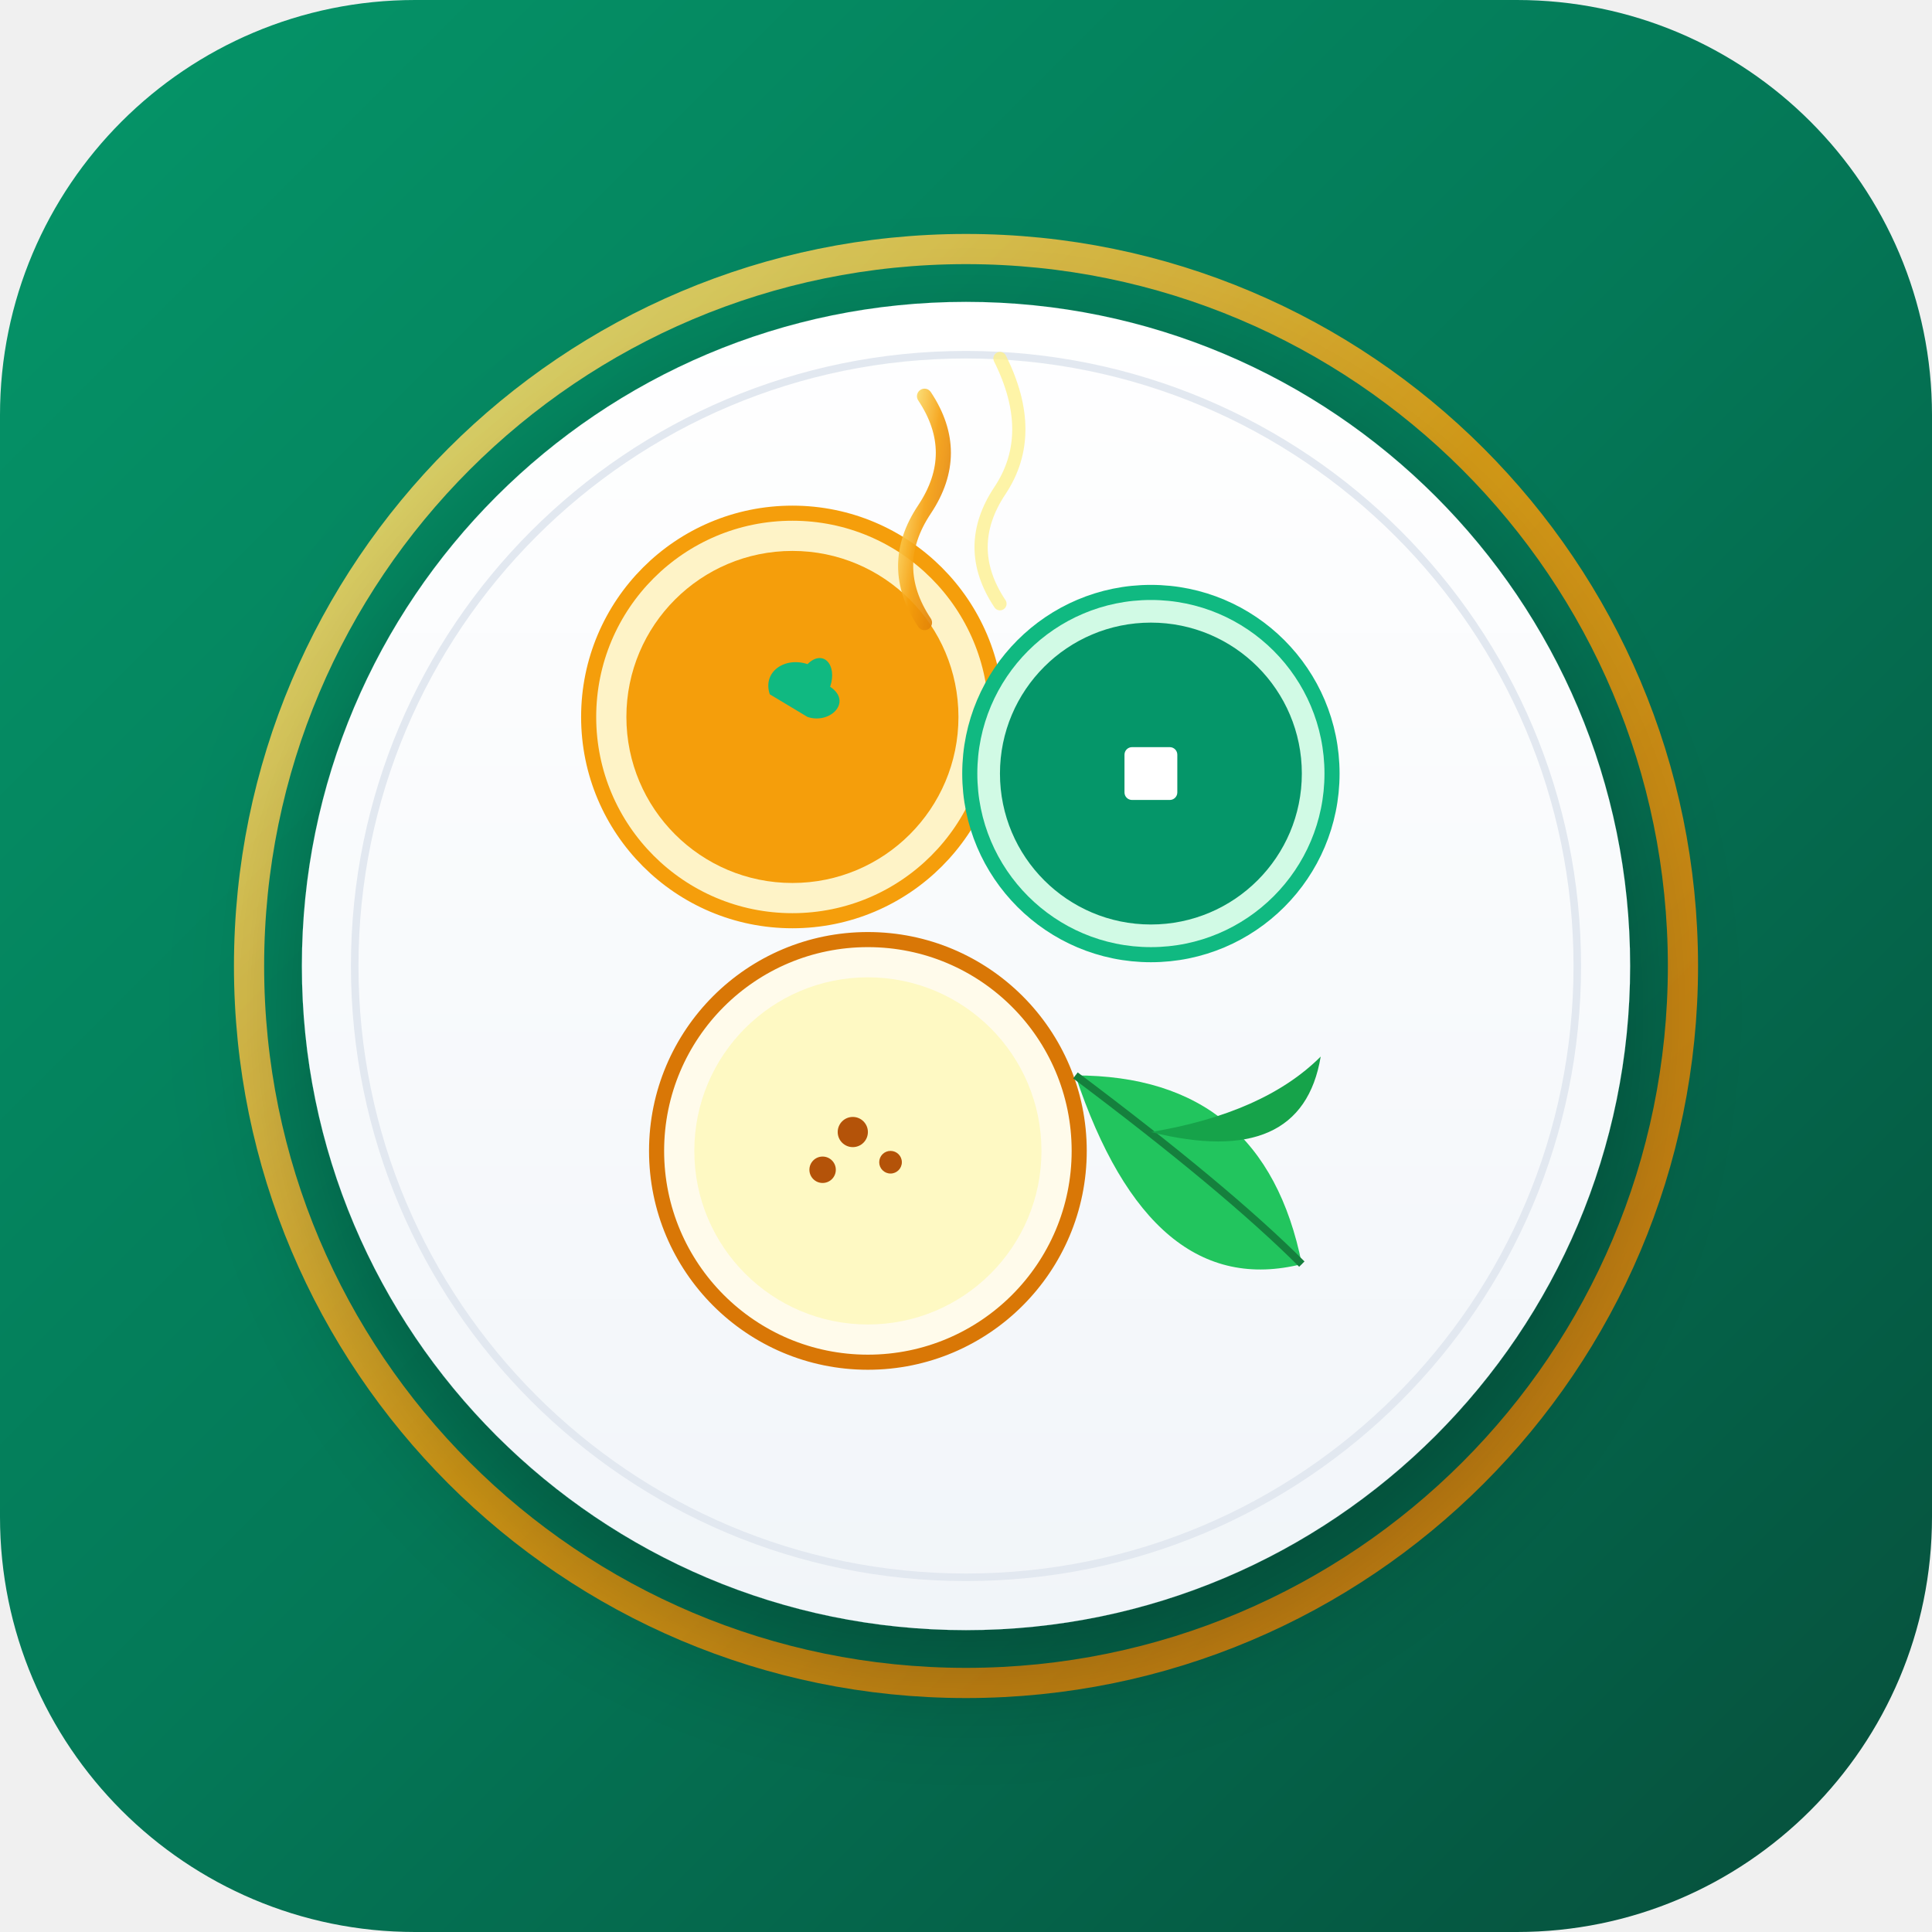
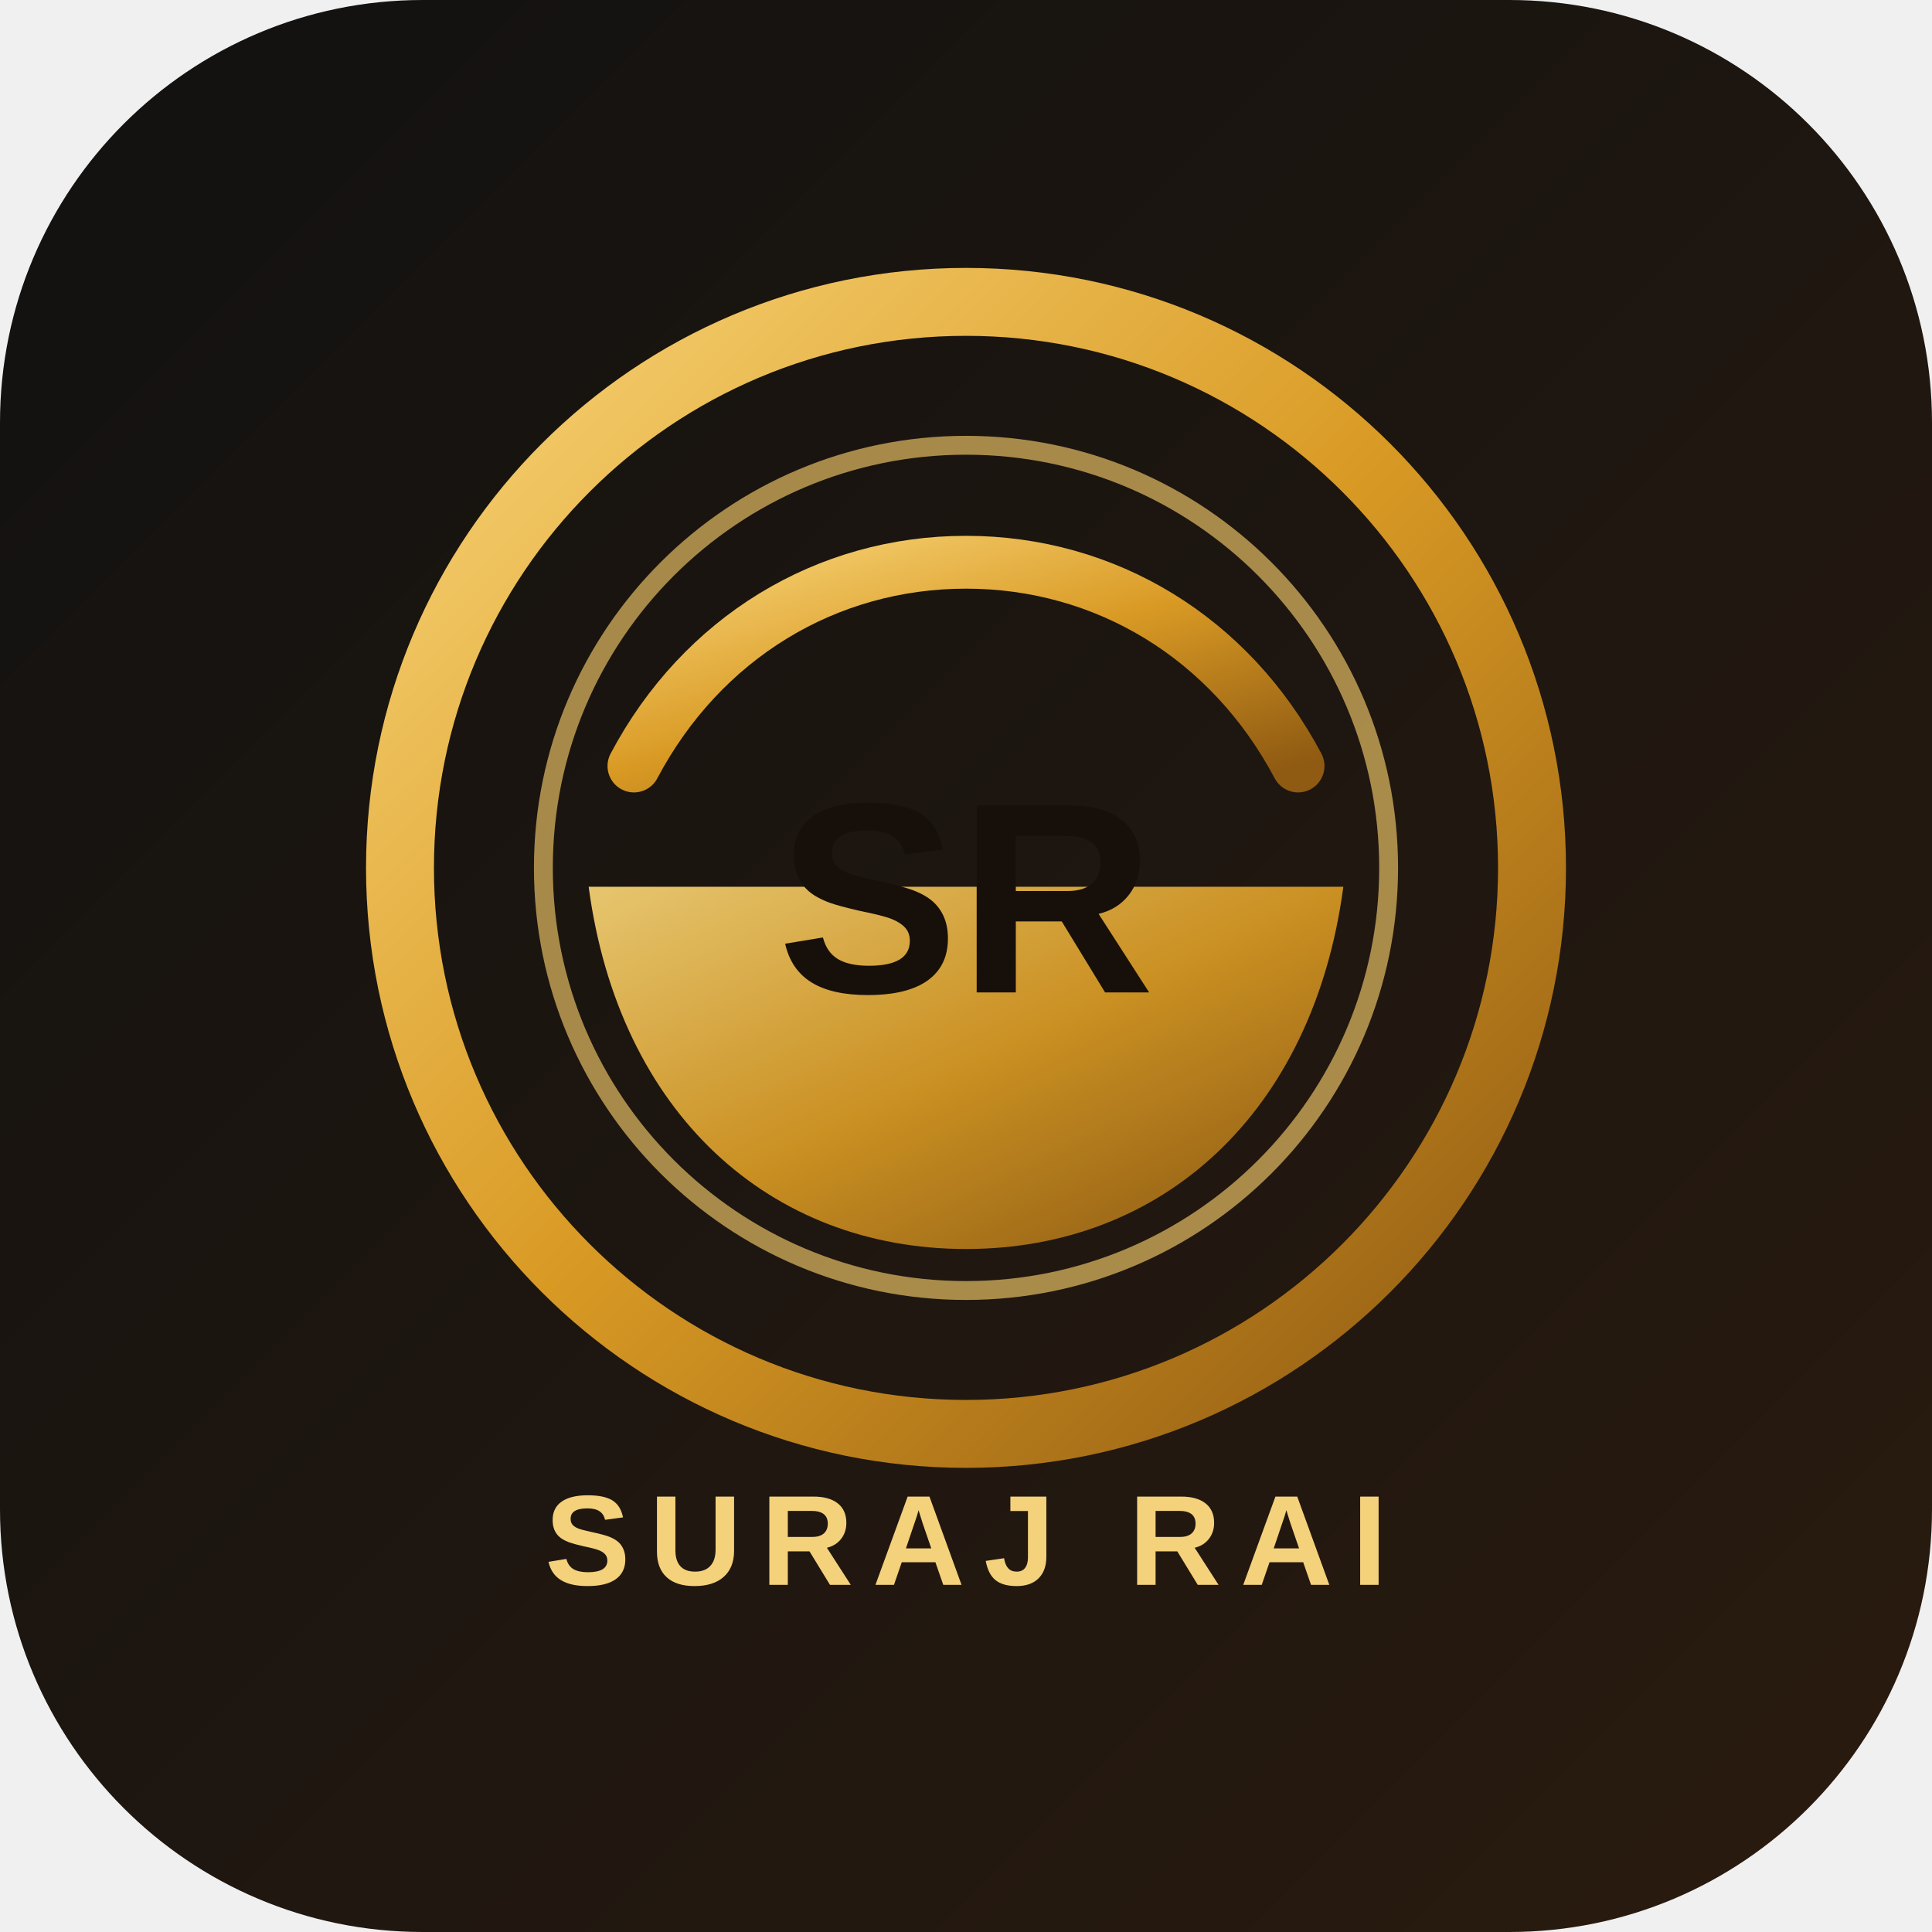
- <svg xmlns="http://www.w3.org/2000/svg" viewBox="0 0 512 512" width="512" height="512">
+ <svg xmlns="http://www.w3.org/2000/svg" viewBox="0 0 512 512">
  <defs>
-     <linearGradient id="bgGrad" x1="0%" y1="0%" x2="100%" y2="100%">
-       <stop offset="0%" stop-color="#059669" />
-       <stop offset="50%" stop-color="#047857" />
-       <stop offset="100%" stop-color="#064e3b" />
+     <linearGradient id="g" x1="0" y1="0" x2="1" y2="1">
+       <stop stop-color="#111" />
+       <stop offset="1" stop-color="#2a1b0f" />
    </linearGradient>
-     <linearGradient id="goldGrad" x1="0%" y1="0%" x2="100%" y2="100%">
-       <stop offset="0%" stop-color="#fef08a" />
-       <stop offset="50%" stop-color="#f59e0b" />
-       <stop offset="100%" stop-color="#d97706" />
+     <linearGradient id="gold" x1="0" y1="0" x2="1" y2="1">
+       <stop stop-color="#F8D477" />
+       <stop offset=".5" stop-color="#D99A24" />
+       <stop offset="1" stop-color="#8F5A12" />
    </linearGradient>
-     <linearGradient id="plateGrad" x1="0%" y1="0%" x2="0%" y2="100%">
-       <stop offset="0%" stop-color="#ffffff" />
-       <stop offset="100%" stop-color="#f1f5f9" />
-     </linearGradient>
-     <filter id="dropShadow" x="-10%" y="-10%" width="130%" height="130%">
-       <feDropShadow dx="0" dy="12" stdDeviation="16" flood-color="#000000" flood-opacity="0.25" />
-     </filter>
  </defs>
-   <rect width="512" height="512" rx="110" fill="url(#bgGrad)" />
-   <circle cx="256" cy="256" r="190" fill="none" stroke="url(#goldGrad)" stroke-width="8" opacity="0.85" />
-   <circle cx="256" cy="256" r="176" fill="url(#plateGrad)" filter="url(#dropShadow)" />
-   <circle cx="256" cy="256" r="162" fill="none" stroke="#e2e8f0" stroke-width="2" />
-   <circle cx="210" cy="190" r="54" fill="#fef3c7" stroke="#f59e0b" stroke-width="4" />
-   <circle cx="210" cy="190" r="44" fill="#f59e0b" />
-   <path d="M204 184 C202 178, 208 174, 214 176 C218 172, 222 176, 220 182 C226 186, 220 192, 214 190 Z" fill="#10b981" />
-   <circle cx="305" cy="205" r="48" fill="#d1fae5" stroke="#10b981" stroke-width="4" />
-   <circle cx="305" cy="205" r="40" fill="#059669" />
-   <rect x="298" y="198" width="14" height="14" rx="2" fill="#ffffff" />
-   <circle cx="230" cy="305" r="56" fill="#fffbeb" stroke="#d97706" stroke-width="4" />
-   <circle cx="230" cy="305" r="46" fill="#fef9c3" />
-   <circle cx="226" cy="300" r="4" fill="#b45309" />
-   <circle cx="236" cy="308" r="3" fill="#b45309" />
-   <circle cx="218" cy="310" r="3.5" fill="#b45309" />
-   <path d="M285 285 Q335 285 345 335 Q305 345 285 285 Z" fill="#22c55e" />
-   <path d="M285 285 Q325 315 345 335" stroke="#15803d" stroke-width="2" fill="none" />
-   <path d="M305 300 Q335 295 350 280 Q345 310 305 300 Z" fill="#16a34a" />
-   <path d="M245 105 Q255 120 245 135 Q235 150 245 165" fill="none" stroke="url(#goldGrad)" stroke-width="4" stroke-linecap="round" opacity="0.9" />
-   <path d="M265 95 Q275 115 265 130 Q255 145 265 160" fill="none" stroke="#fef08a" stroke-width="3.5" stroke-linecap="round" opacity="0.75" />
+   <rect width="512" height="512" rx="112" fill="url(#g)" />
+   <circle cx="256" cy="230" r="150" fill="none" stroke="url(#gold)" stroke-width="18" />
+   <circle cx="256" cy="230" r="112" fill="none" stroke="#F3C969" stroke-width="5" opacity=".65" />
+   <path d="M168 203c18-34 51-54 88-54s70 20 88 54" fill="none" stroke="url(#gold)" stroke-width="14" stroke-linecap="round" />
+   <path d="M156 235h200c-8 60-48 96-100 96s-92-36-100-96Z" fill="url(#gold)" opacity=".92" />
+   <text x="256" y="263" text-anchor="middle" font-family="Arial,sans-serif" font-size="72" font-weight="900" fill="#17100A">SR</text>
+   <text x="256" y="420" text-anchor="middle" font-family="Arial,sans-serif" font-size="34" font-weight="800" letter-spacing="5" fill="#F4D17B">SURAJ RAI</text>
</svg>
